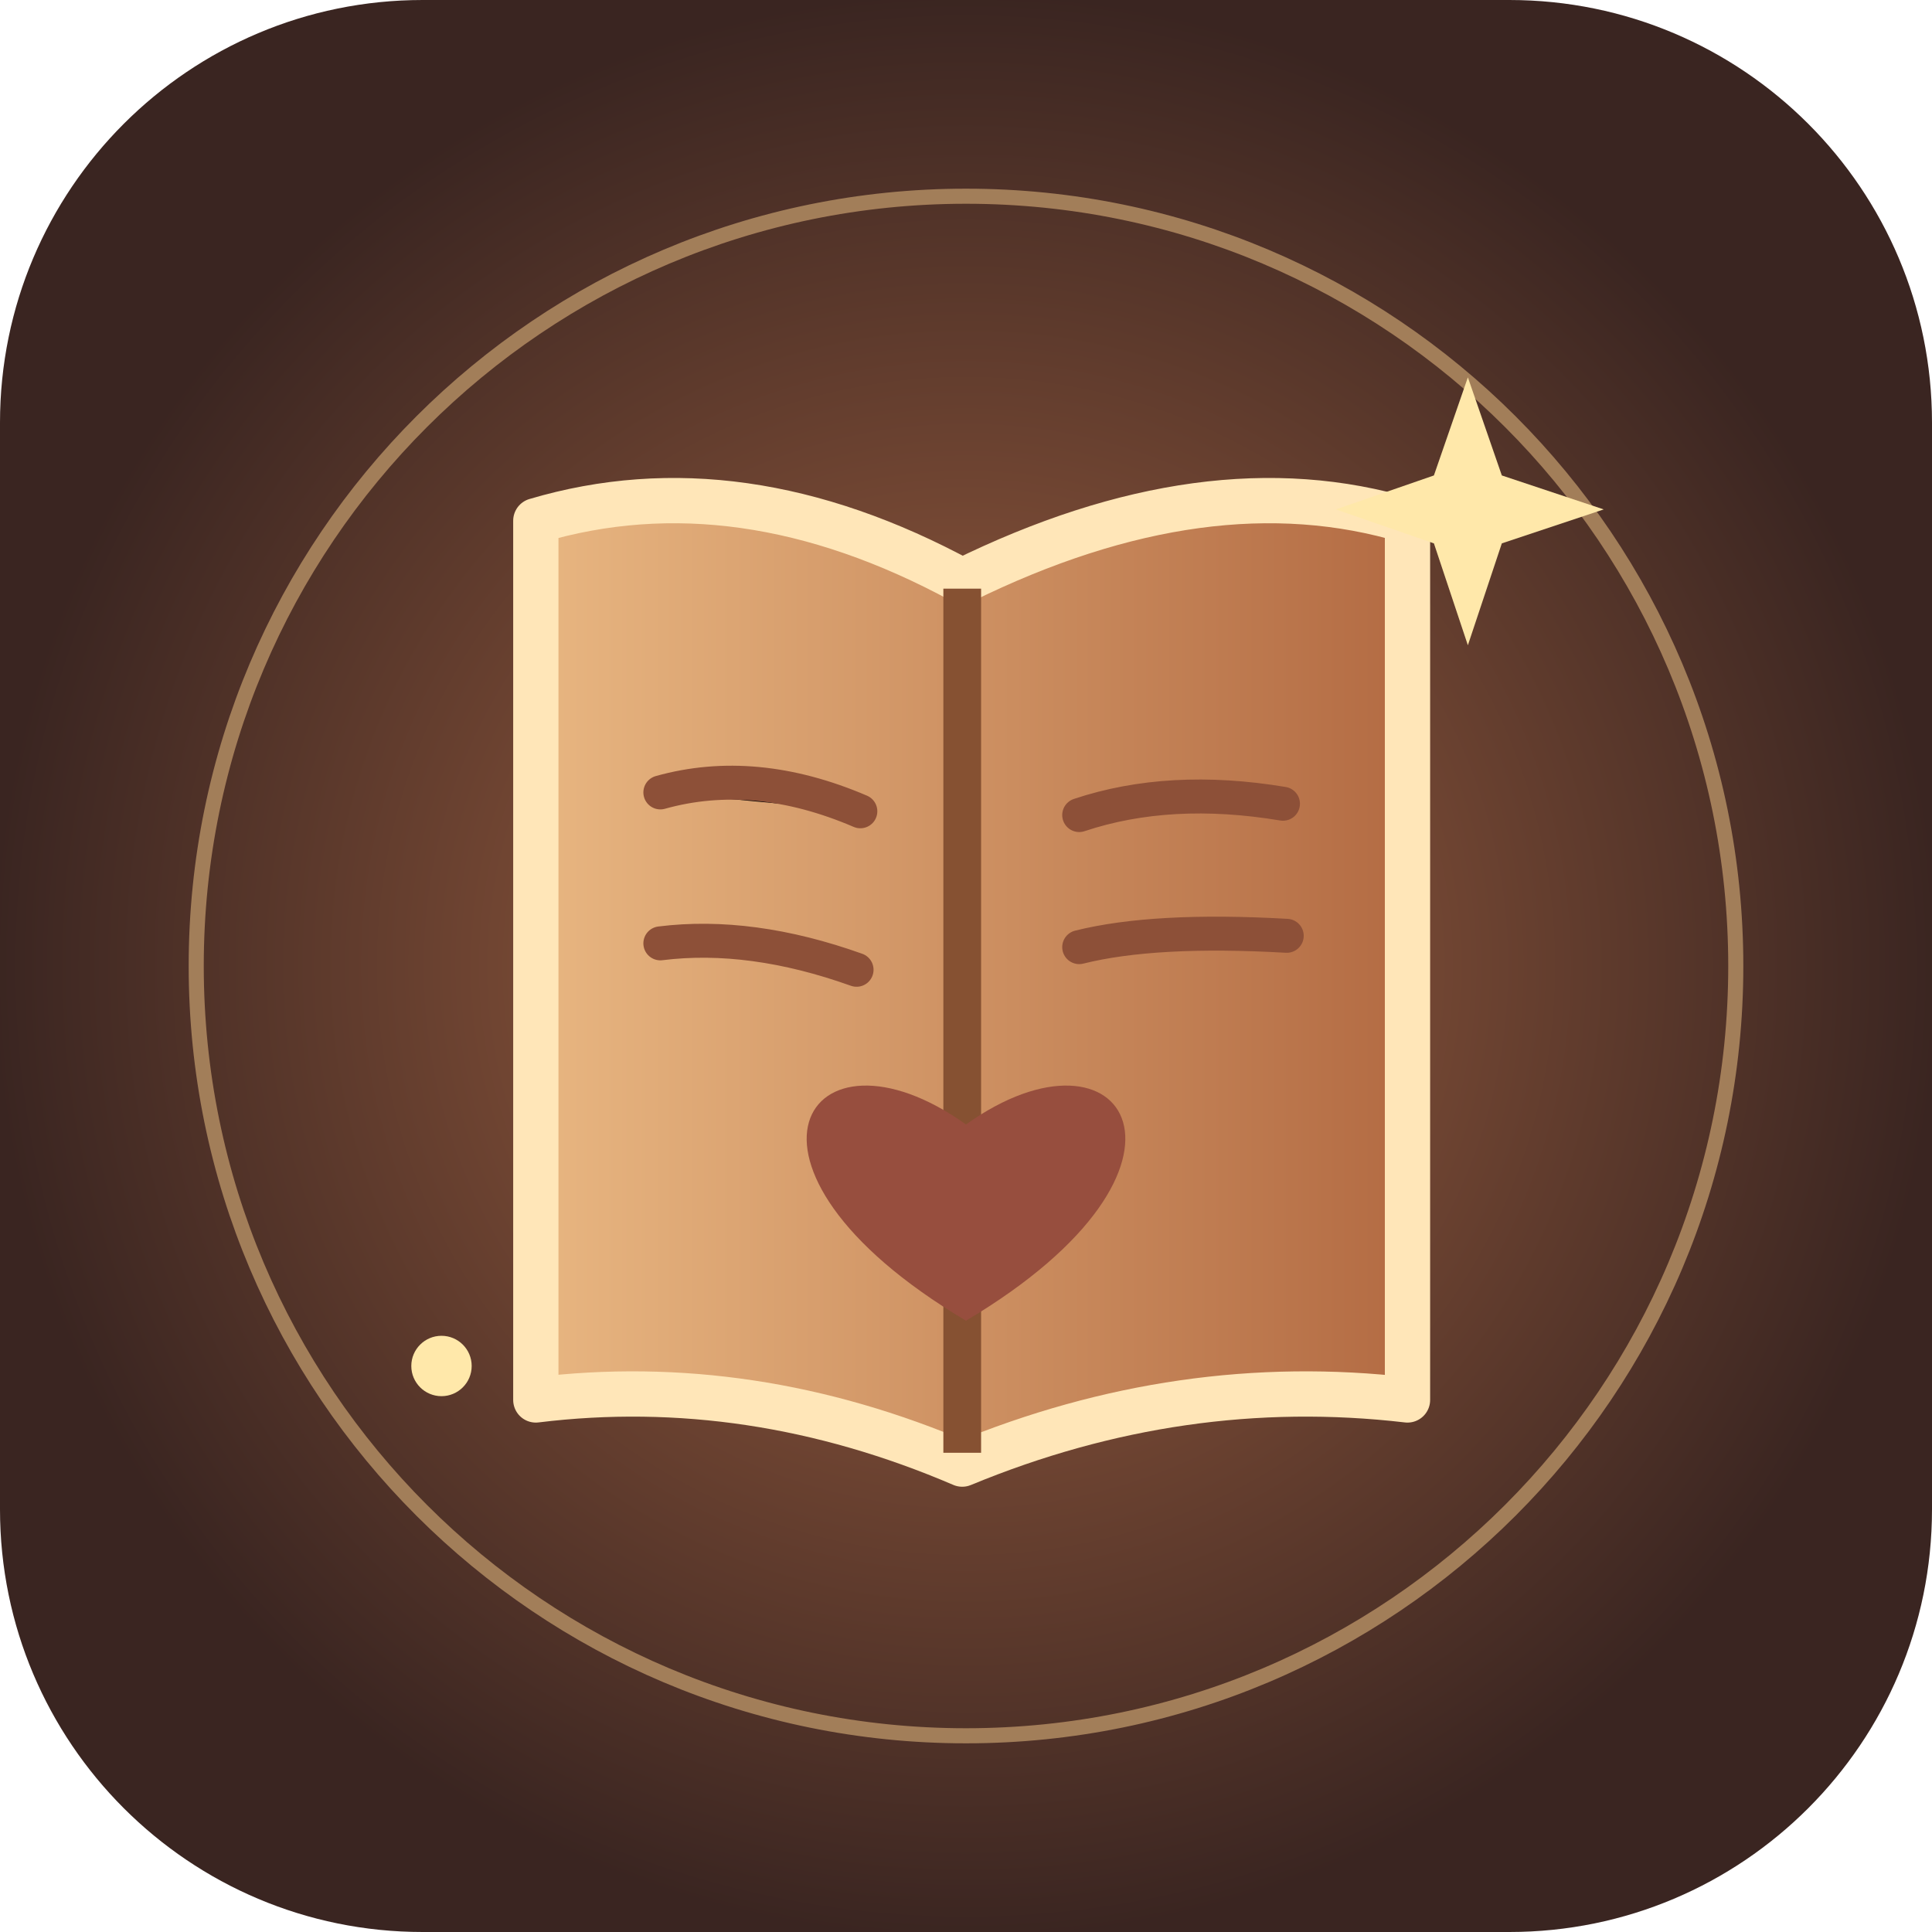
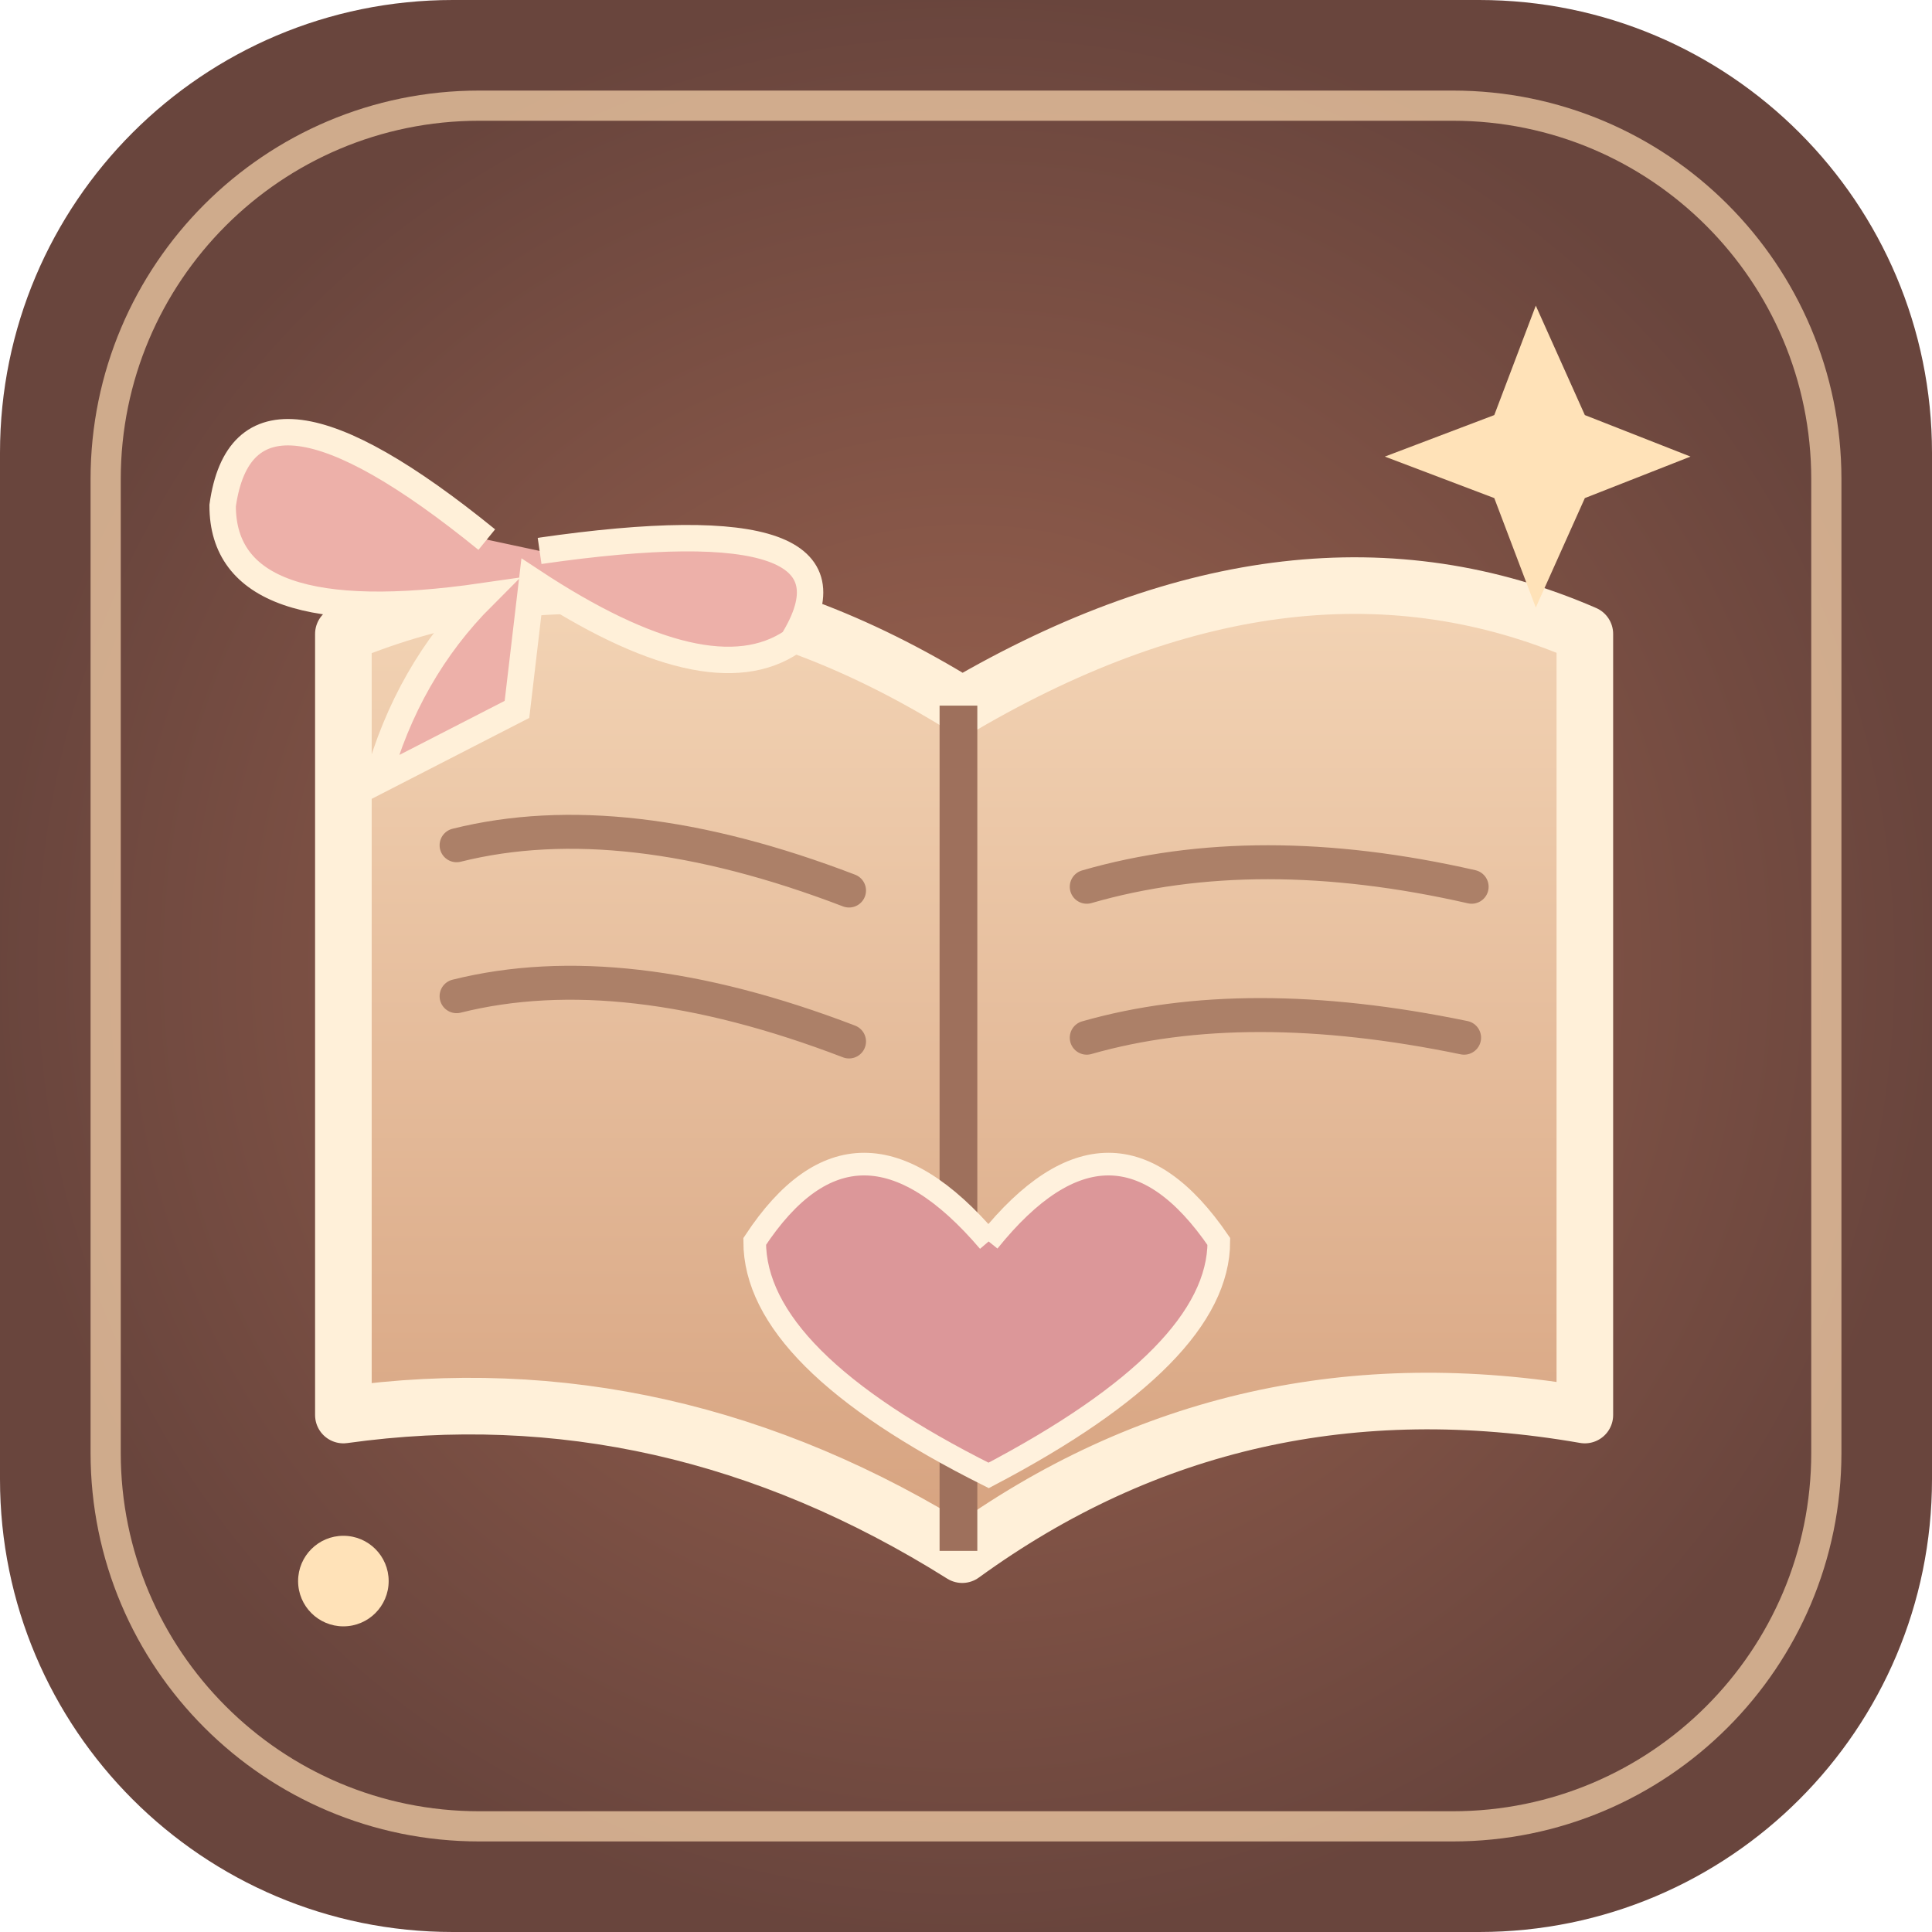
- <svg xmlns="http://www.w3.org/2000/svg" viewBox="0 0 512 512">
+ <svg xmlns="http://www.w3.org/2000/svg" viewBox="0 0 512 512" role="img" aria-label="Little Kitchen illustrated recipe book">
  <defs>
-     <radialGradient id="b">
-       <stop stop-color="#a36342" />
-       <stop offset="1" stop-color="#3a2521" />
+     <linearGradient id="g" x2="0" y2="1">
+       <stop stop-color="#f3d4b5" />
+       <stop offset="1" stop-color="#d6a27f" />
+     </linearGradient>
+     <radialGradient id="bg">
+       <stop stop-color="#9f6551" />
+       <stop offset="1" stop-color="#69453d" />
    </radialGradient>
-     <linearGradient id="p">
-       <stop stop-color="#e8b681" />
-       <stop offset="1" stop-color="#b36b43" />
-     </linearGradient>
  </defs>
-   <rect width="512" height="512" rx="112" fill="url(#b)" />
-   <circle cx="256" cy="256" r="204" fill="none" stroke="#e6bb82" stroke-opacity=".55" stroke-width="4" />
-   <path d="M142 138q54-16 113 16 65-32 118-16v233q-60-7-118 17-56-24-113-17z" fill="url(#p)" stroke="#ffe6b8" stroke-width="12" stroke-linejoin="round" />
-   <path d="M255 156v229" stroke="#865132" stroke-width="10" />
-   <path d="M175 210q25-7 53 5M175 250q24-3 52 7M286 216q24-8 54-3M286 251q20-5 55-3" stroke="#8d5038" stroke-width="9" stroke-linecap="round" />
-   <path d="M256 298c-42-30-69 11 0 52 69-41 42-82 0-52" fill="#974e3e" />
-   <g fill="#ffe8aa">
-     <path d="M389 100l9 26 27 9-27 9-9 27-9-27-26-9 26-9z" />
-     <circle cx="117" cy="362" r="8" />
+   <rect width="512" height="512" rx="120" fill="url(#bg)" />
+   <rect x="28" y="28" width="456" height="456" rx="99" fill="none" stroke="#ffdbb2" stroke-width="8" opacity=".68" />
+   <path d="M91 168q80-33 164 19 89-52 165-19v207q-92-16-165 37-78-49-164-37z" fill="url(#g)" stroke="#fff0d9" stroke-width="15" stroke-linejoin="round" />
+   <path d="M254 187v224" stroke="#9e705c" stroke-width="10" />
+   <g stroke="#ac8068" stroke-width="9" fill="none" stroke-linecap="round">
+     <path d="M121 224q44-11 104 12M121 264q44-11 104 12M288 235q45-13 102 0M288 275q42-12 100 0" />
  </g>
+   <path d="M262 329q-35-41-62 0 0 31 62 62 61-32 61-62-28-41-61 0" fill="#dc9799" stroke="#fff1dd" stroke-width="6" />
+   <g fill="#ffe2b8">
+     <path d="M407 81l13 29 28 11-28 11-13 29-11-29-29-11 29-11z" />
+     <circle cx="91" cy="419" r="12" />
+   </g>
+   <path d="M129 143Q65 91 59 134q0 34 69 24-20 20-28 49l37-19 4-34q47 31 69 16 23-37-67-24" fill="#edb0a9" stroke="#fff0d9" stroke-width="7" />
</svg>
